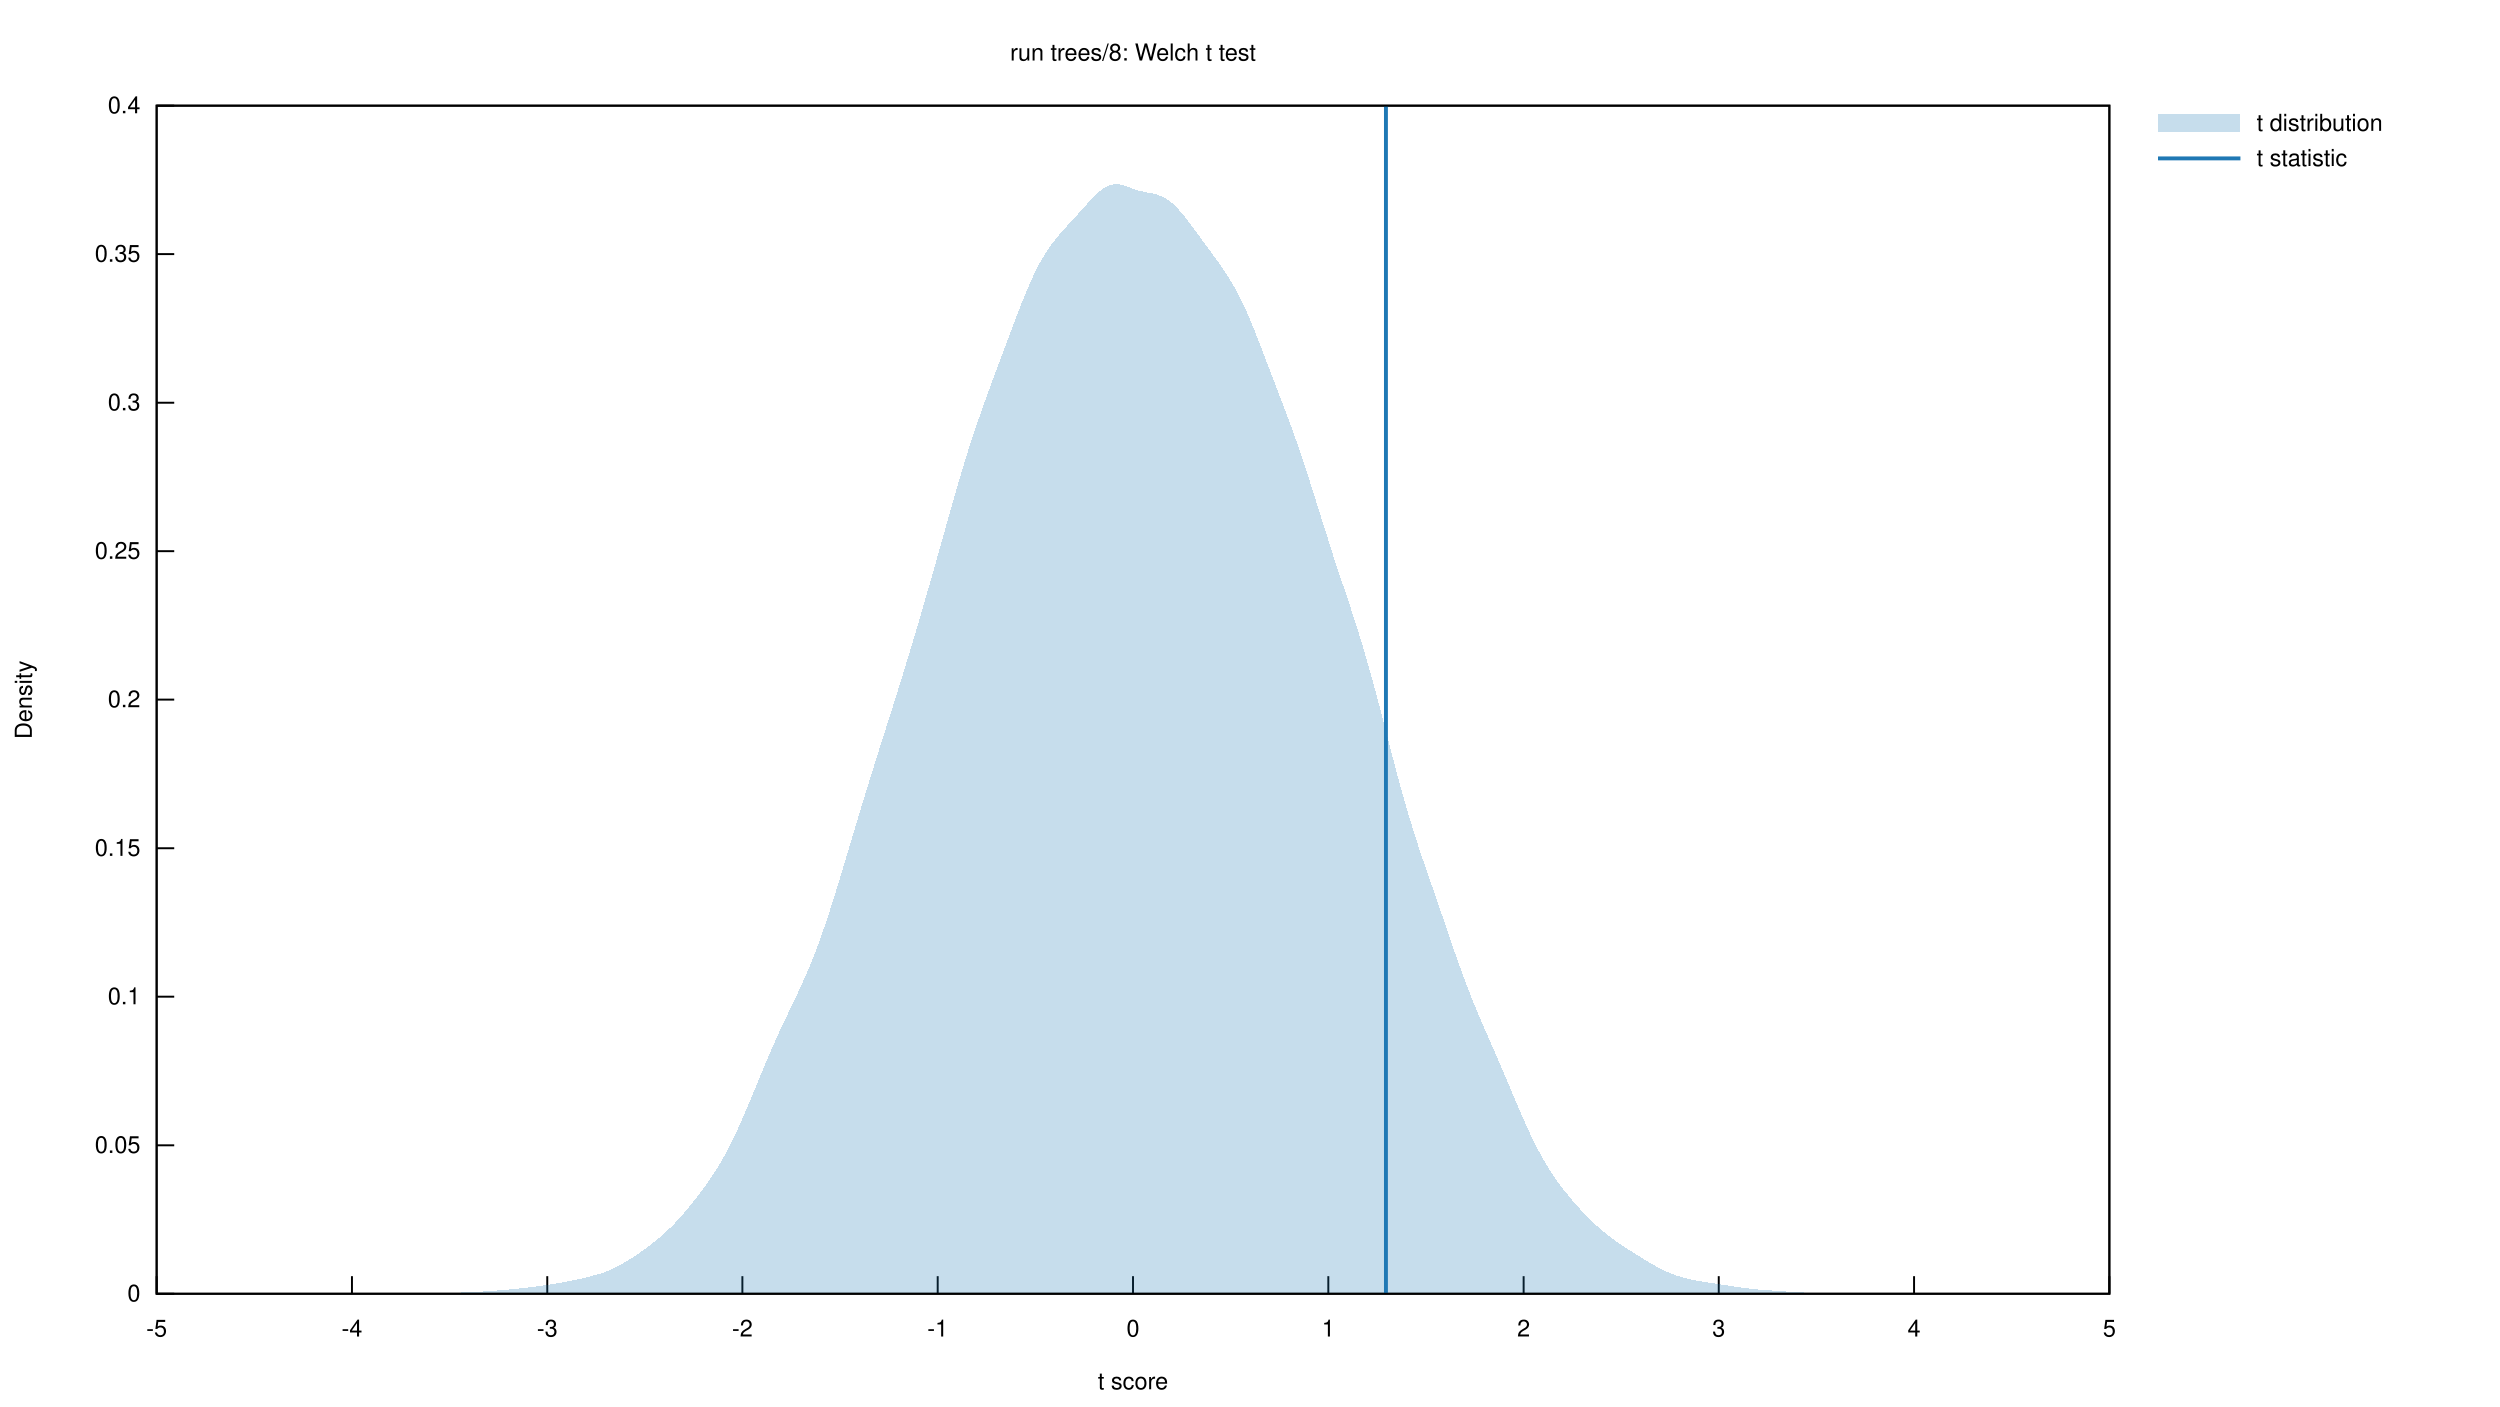
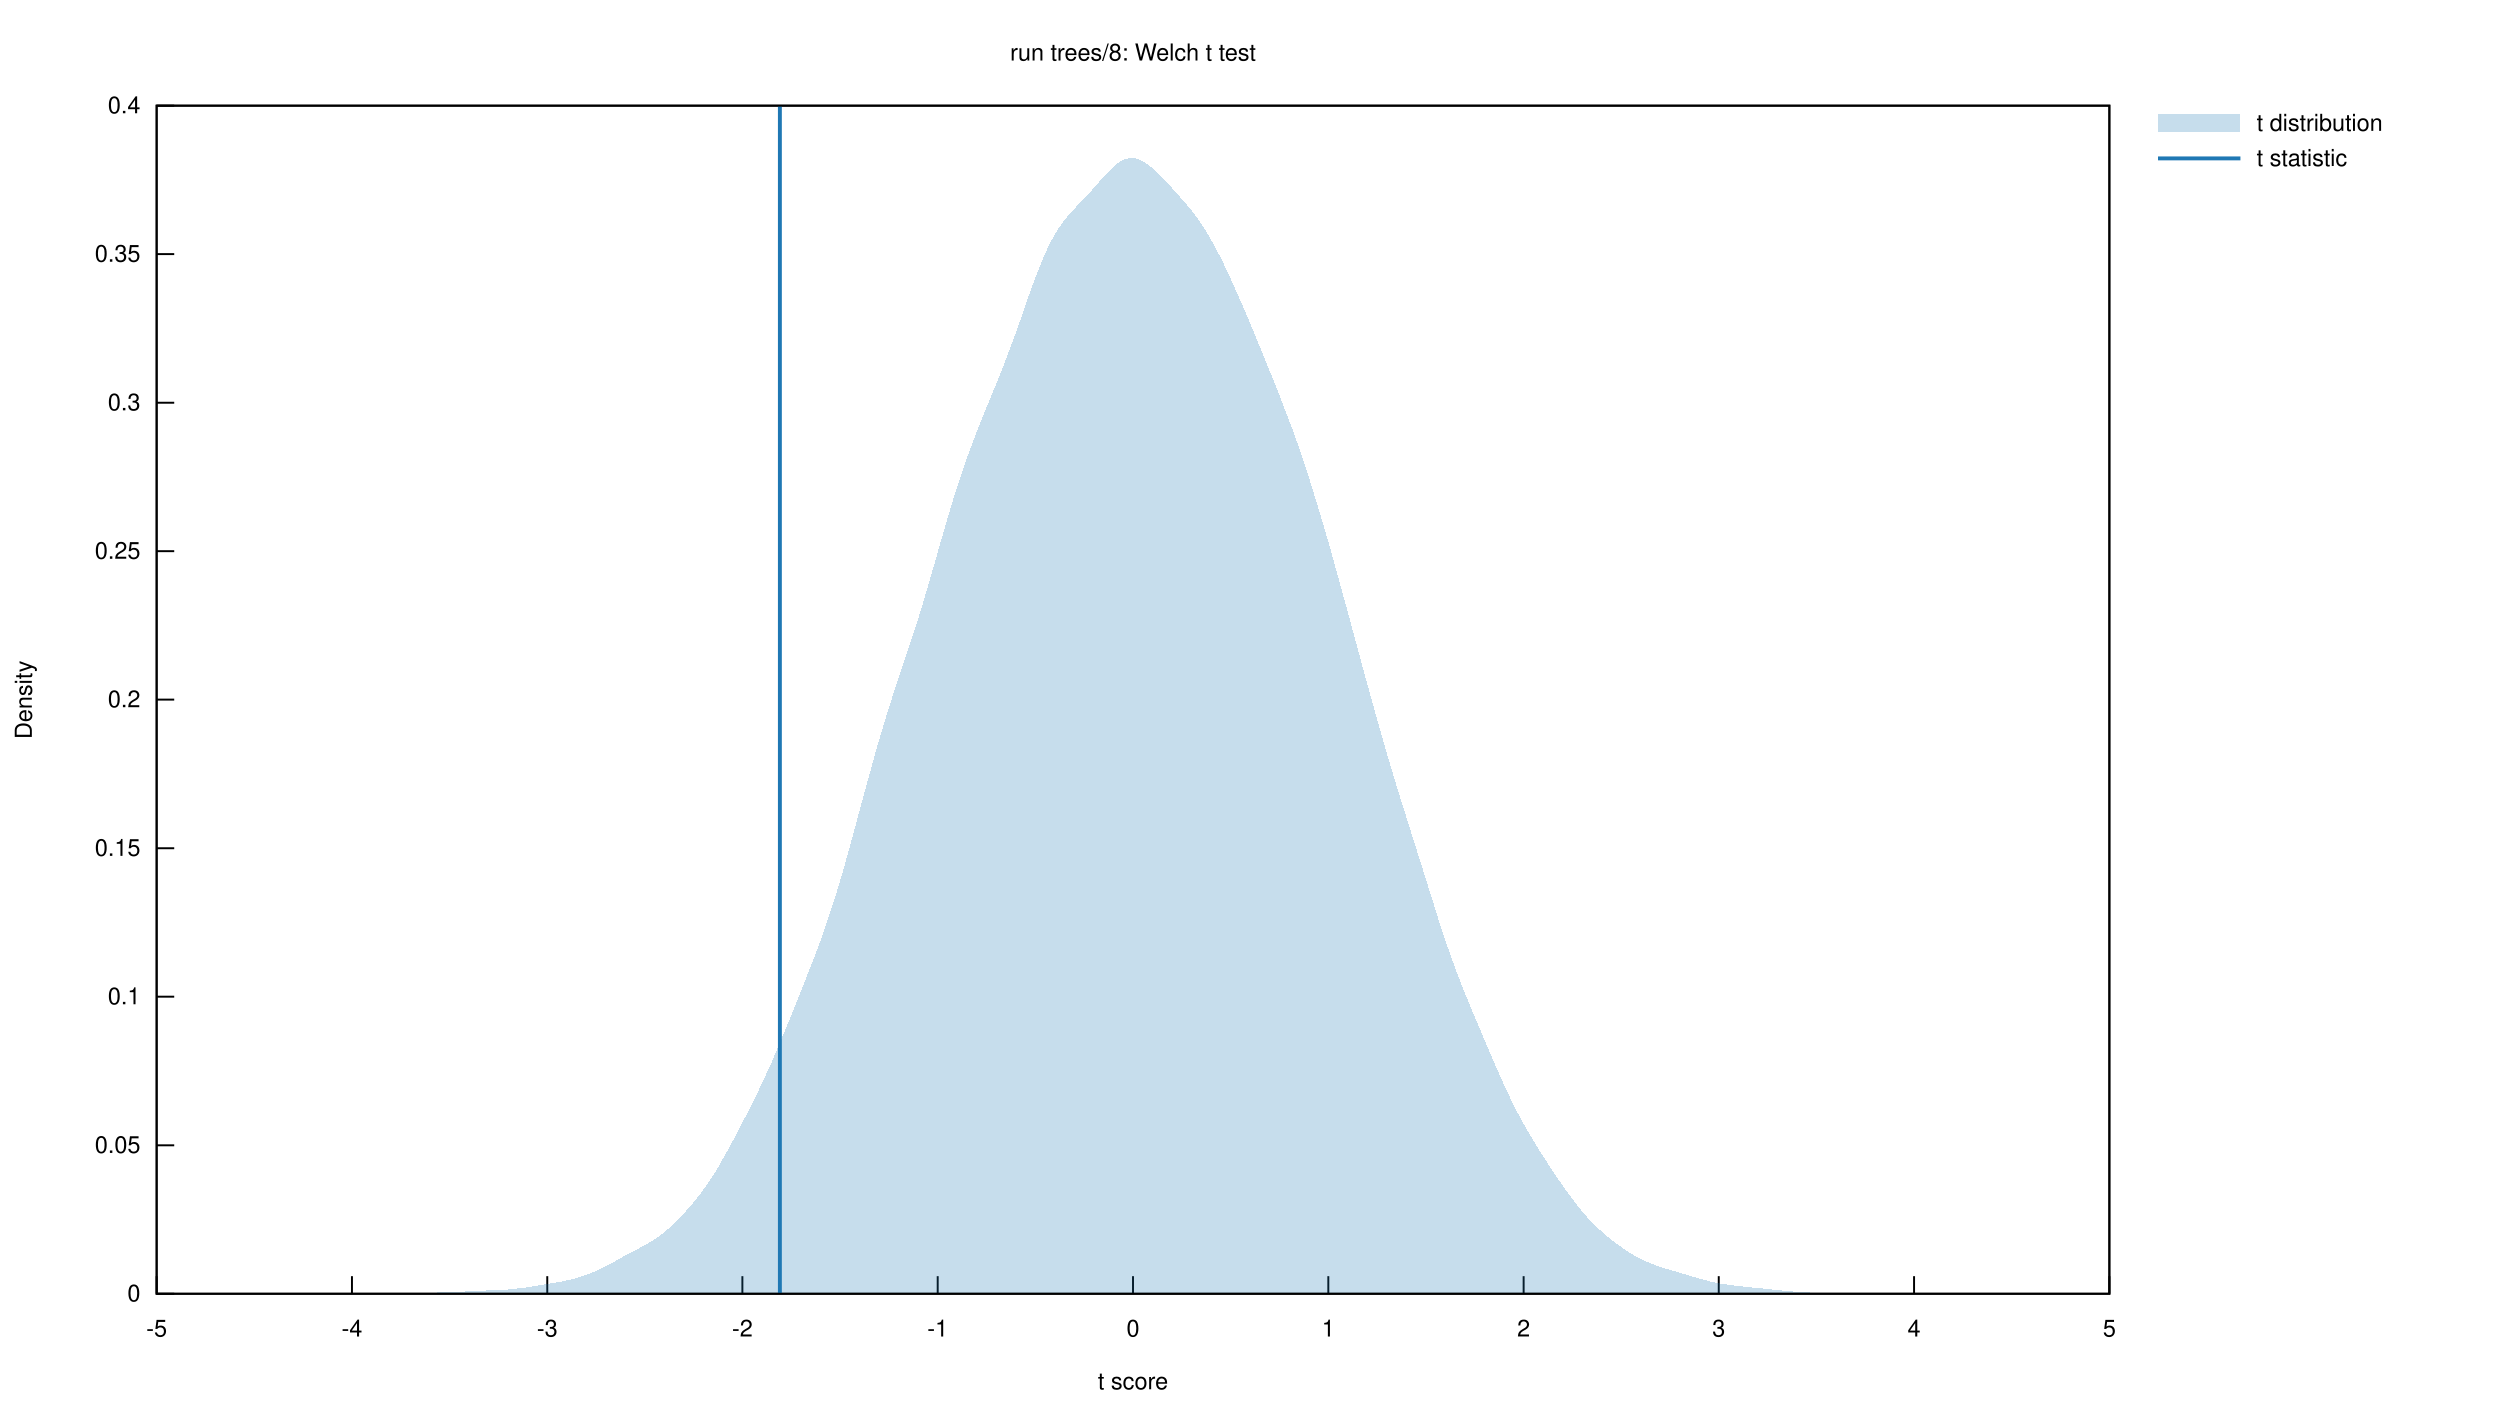
<svg xmlns="http://www.w3.org/2000/svg" xmlns:xlink="http://www.w3.org/1999/xlink" viewBox="0 0 1280 720">
  <g id="gnuplot_canvas">
    <rect x="0" y="0" width="1280" height="720" fill="none" />
    <defs>
      <circle id="gpDot" r="0.5" stroke-width="0.5" stroke="currentColor" />
      <path id="gpPt0" stroke-width="0.222" stroke="currentColor" d="M-1,0 h2 M0,-1 v2" />
      <path id="gpPt1" stroke-width="0.222" stroke="currentColor" d="M-1,-1 L1,1 M1,-1 L-1,1" />
      <path id="gpPt2" stroke-width="0.222" stroke="currentColor" d="M-1,0 L1,0 M0,-1 L0,1 M-1,-1 L1,1 M-1,1 L1,-1" />
      <rect id="gpPt3" stroke-width="0.222" stroke="currentColor" x="-1" y="-1" width="2" height="2" />
      <rect id="gpPt4" stroke-width="0.222" stroke="currentColor" fill="currentColor" x="-1" y="-1" width="2" height="2" />
      <circle id="gpPt5" stroke-width="0.222" stroke="currentColor" cx="0" cy="0" r="1" />
      <use xlink:href="#gpPt5" id="gpPt6" fill="currentColor" stroke="none" />
      <path id="gpPt7" stroke-width="0.222" stroke="currentColor" d="M0,-1.33 L-1.33,0.67 L1.33,0.67 z" />
      <use xlink:href="#gpPt7" id="gpPt8" fill="currentColor" stroke="none" />
      <use xlink:href="#gpPt7" id="gpPt9" stroke="currentColor" transform="rotate(180)" />
      <use xlink:href="#gpPt9" id="gpPt10" fill="currentColor" stroke="none" />
      <use xlink:href="#gpPt3" id="gpPt11" stroke="currentColor" transform="rotate(45)" />
      <use xlink:href="#gpPt11" id="gpPt12" fill="currentColor" stroke="none" />
      <path id="gpPt13" stroke-width="0.222" stroke="currentColor" d="M0,1.330 L1.265,0.411 L0.782,-1.067 L-0.782,-1.076 L-1.265,0.411 z" />
      <use xlink:href="#gpPt13" id="gpPt14" fill="currentColor" stroke="none" />
      <filter id="textbox" filterUnits="objectBoundingBox" x="0" y="0" height="1" width="1">
        <feFlood flood-color="white" flood-opacity="1" result="bgnd" />
        <feComposite in="SourceGraphic" in2="bgnd" operator="atop" />
      </filter>
      <filter id="greybox" filterUnits="objectBoundingBox" x="0" y="0" height="1" width="1">
        <feFlood flood-color="lightgrey" flood-opacity="1" result="grey" />
        <feComposite in="SourceGraphic" in2="grey" operator="atop" />
      </filter>
    </defs>
    <g fill="none" color="white" stroke="currentColor" stroke-width="1.00" stroke-linecap="butt" stroke-linejoin="miter">
</g>
    <g fill="none" color="black" stroke="currentColor" stroke-width="1.00" stroke-linecap="butt" stroke-linejoin="miter">
      <path stroke="black" d="M80.2,662.4 L89.2,662.4  " />
      <g transform="translate(71.9,666.3)" stroke="none" fill="black" font-family="Helvetica" font-size="12.00" text-anchor="end">
        <text>
          <tspan font-family="Helvetica"> 0</tspan>
        </text>
      </g>
    </g>
    <g fill="none" color="black" stroke="currentColor" stroke-width="1.00" stroke-linecap="butt" stroke-linejoin="miter">
      <path stroke="black" d="M80.2,586.4 L89.2,586.4  " />
      <g transform="translate(71.9,590.3)" stroke="none" fill="black" font-family="Helvetica" font-size="12.00" text-anchor="end">
        <text>
          <tspan font-family="Helvetica"> 0.05</tspan>
        </text>
      </g>
    </g>
    <g fill="none" color="black" stroke="currentColor" stroke-width="1.00" stroke-linecap="butt" stroke-linejoin="miter">
      <path stroke="black" d="M80.2,510.3 L89.2,510.3  " />
      <g transform="translate(71.9,514.2)" stroke="none" fill="black" font-family="Helvetica" font-size="12.00" text-anchor="end">
        <text>
          <tspan font-family="Helvetica"> 0.1</tspan>
        </text>
      </g>
    </g>
    <g fill="none" color="black" stroke="currentColor" stroke-width="1.00" stroke-linecap="butt" stroke-linejoin="miter">
      <path stroke="black" d="M80.2,434.3 L89.2,434.3  " />
      <g transform="translate(71.9,438.2)" stroke="none" fill="black" font-family="Helvetica" font-size="12.00" text-anchor="end">
        <text>
          <tspan font-family="Helvetica"> 0.15</tspan>
        </text>
      </g>
    </g>
    <g fill="none" color="black" stroke="currentColor" stroke-width="1.00" stroke-linecap="butt" stroke-linejoin="miter">
      <path stroke="black" d="M80.2,358.2 L89.2,358.2  " />
      <g transform="translate(71.9,362.1)" stroke="none" fill="black" font-family="Helvetica" font-size="12.00" text-anchor="end">
        <text>
          <tspan font-family="Helvetica"> 0.2</tspan>
        </text>
      </g>
    </g>
    <g fill="none" color="black" stroke="currentColor" stroke-width="1.00" stroke-linecap="butt" stroke-linejoin="miter">
      <path stroke="black" d="M80.2,282.2 L89.2,282.2  " />
      <g transform="translate(71.9,286.1)" stroke="none" fill="black" font-family="Helvetica" font-size="12.00" text-anchor="end">
        <text>
          <tspan font-family="Helvetica"> 0.25</tspan>
        </text>
      </g>
    </g>
    <g fill="none" color="black" stroke="currentColor" stroke-width="1.00" stroke-linecap="butt" stroke-linejoin="miter">
      <path stroke="black" d="M80.2,206.2 L89.2,206.2  " />
      <g transform="translate(71.9,210.1)" stroke="none" fill="black" font-family="Helvetica" font-size="12.00" text-anchor="end">
        <text>
          <tspan font-family="Helvetica"> 0.3</tspan>
        </text>
      </g>
    </g>
    <g fill="none" color="black" stroke="currentColor" stroke-width="1.00" stroke-linecap="butt" stroke-linejoin="miter">
      <path stroke="black" d="M80.2,130.1 L89.2,130.1  " />
      <g transform="translate(71.9,134.0)" stroke="none" fill="black" font-family="Helvetica" font-size="12.00" text-anchor="end">
        <text>
          <tspan font-family="Helvetica"> 0.35</tspan>
        </text>
      </g>
    </g>
    <g fill="none" color="black" stroke="currentColor" stroke-width="1.00" stroke-linecap="butt" stroke-linejoin="miter">
      <path stroke="black" d="M80.2,54.1 L89.2,54.1  " />
      <g transform="translate(71.9,58.0)" stroke="none" fill="black" font-family="Helvetica" font-size="12.00" text-anchor="end">
        <text>
          <tspan font-family="Helvetica"> 0.4</tspan>
        </text>
      </g>
    </g>
    <g fill="none" color="black" stroke="currentColor" stroke-width="1.00" stroke-linecap="butt" stroke-linejoin="miter">
      <path stroke="black" d="M80.2,662.4 L80.2,653.4  " />
      <g transform="translate(80.2,684.3)" stroke="none" fill="black" font-family="Helvetica" font-size="12.00" text-anchor="middle">
        <text>
          <tspan font-family="Helvetica">-5</tspan>
        </text>
      </g>
    </g>
    <g fill="none" color="black" stroke="currentColor" stroke-width="1.00" stroke-linecap="butt" stroke-linejoin="miter">
      <path stroke="black" d="M180.2,662.4 L180.2,653.4  " />
      <g transform="translate(180.2,684.3)" stroke="none" fill="black" font-family="Helvetica" font-size="12.00" text-anchor="middle">
        <text>
          <tspan font-family="Helvetica">-4</tspan>
        </text>
      </g>
    </g>
    <g fill="none" color="black" stroke="currentColor" stroke-width="1.00" stroke-linecap="butt" stroke-linejoin="miter">
      <path stroke="black" d="M280.2,662.4 L280.2,653.4  " />
      <g transform="translate(280.2,684.3)" stroke="none" fill="black" font-family="Helvetica" font-size="12.00" text-anchor="middle">
        <text>
          <tspan font-family="Helvetica">-3</tspan>
        </text>
      </g>
    </g>
    <g fill="none" color="black" stroke="currentColor" stroke-width="1.00" stroke-linecap="butt" stroke-linejoin="miter">
      <path stroke="black" d="M380.1,662.4 L380.1,653.4  " />
      <g transform="translate(380.1,684.3)" stroke="none" fill="black" font-family="Helvetica" font-size="12.00" text-anchor="middle">
        <text>
          <tspan font-family="Helvetica">-2</tspan>
        </text>
      </g>
    </g>
    <g fill="none" color="black" stroke="currentColor" stroke-width="1.00" stroke-linecap="butt" stroke-linejoin="miter">
      <path stroke="black" d="M480.1,662.4 L480.1,653.4  " />
      <g transform="translate(480.1,684.3)" stroke="none" fill="black" font-family="Helvetica" font-size="12.00" text-anchor="middle">
        <text>
          <tspan font-family="Helvetica">-1</tspan>
        </text>
      </g>
    </g>
    <g fill="none" color="black" stroke="currentColor" stroke-width="1.00" stroke-linecap="butt" stroke-linejoin="miter">
      <path stroke="black" d="M580.1,662.4 L580.1,653.4  " />
      <g transform="translate(580.1,684.3)" stroke="none" fill="black" font-family="Helvetica" font-size="12.00" text-anchor="middle">
        <text>
          <tspan font-family="Helvetica"> 0</tspan>
        </text>
      </g>
    </g>
    <g fill="none" color="black" stroke="currentColor" stroke-width="1.00" stroke-linecap="butt" stroke-linejoin="miter">
      <path stroke="black" d="M680.1,662.4 L680.1,653.4  " />
      <g transform="translate(680.1,684.3)" stroke="none" fill="black" font-family="Helvetica" font-size="12.00" text-anchor="middle">
        <text>
          <tspan font-family="Helvetica"> 1</tspan>
        </text>
      </g>
    </g>
    <g fill="none" color="black" stroke="currentColor" stroke-width="1.00" stroke-linecap="butt" stroke-linejoin="miter">
      <path stroke="black" d="M780.1,662.4 L780.1,653.4  " />
      <g transform="translate(780.1,684.3)" stroke="none" fill="black" font-family="Helvetica" font-size="12.00" text-anchor="middle">
        <text>
          <tspan font-family="Helvetica"> 2</tspan>
        </text>
      </g>
    </g>
    <g fill="none" color="black" stroke="currentColor" stroke-width="1.00" stroke-linecap="butt" stroke-linejoin="miter">
      <path stroke="black" d="M880.0,662.4 L880.0,653.4  " />
      <g transform="translate(880.0,684.3)" stroke="none" fill="black" font-family="Helvetica" font-size="12.00" text-anchor="middle">
        <text>
          <tspan font-family="Helvetica"> 3</tspan>
        </text>
      </g>
    </g>
    <g fill="none" color="black" stroke="currentColor" stroke-width="1.00" stroke-linecap="butt" stroke-linejoin="miter">
      <path stroke="black" d="M980.0,662.4 L980.0,653.4  " />
      <g transform="translate(980.0,684.3)" stroke="none" fill="black" font-family="Helvetica" font-size="12.00" text-anchor="middle">
        <text>
          <tspan font-family="Helvetica"> 4</tspan>
        </text>
      </g>
    </g>
    <g fill="none" color="black" stroke="currentColor" stroke-width="1.00" stroke-linecap="butt" stroke-linejoin="miter">
      <path stroke="black" d="M1080.0,662.4 L1080.0,653.4  " />
      <g transform="translate(1080.0,684.3)" stroke="none" fill="black" font-family="Helvetica" font-size="12.00" text-anchor="middle">
        <text>
          <tspan font-family="Helvetica"> 5</tspan>
        </text>
      </g>
    </g>
    <g fill="none" color="black" stroke="currentColor" stroke-width="1.00" stroke-linecap="butt" stroke-linejoin="miter">
</g>
    <g fill="none" color="black" stroke="currentColor" stroke-width="1.00" stroke-linecap="butt" stroke-linejoin="miter">
      <path stroke="black" d="M80.2,54.1 L80.2,662.4 L1080.0,662.4 L1080.0,54.1 L80.2,54.1 Z  " />
    </g>
    <g fill="none" color="black" stroke="currentColor" stroke-width="1.00" stroke-linecap="butt" stroke-linejoin="miter">
      <g transform="translate(16.3,358.3) rotate(270)" stroke="none" fill="black" font-family="Helvetica" font-size="12.00" text-anchor="middle">
        <text>
          <tspan font-family="Helvetica">Density</tspan>
        </text>
      </g>
    </g>
    <g fill="none" color="black" stroke="currentColor" stroke-width="1.00" stroke-linecap="butt" stroke-linejoin="miter">
      <g transform="translate(580.1,711.3)" stroke="none" fill="black" font-family="Helvetica" font-size="12.00" text-anchor="middle">
        <text>
          <tspan font-family="Helvetica">t score</tspan>
        </text>
      </g>
    </g>
    <g fill="none" color="black" stroke="currentColor" stroke-width="1.00" stroke-linecap="butt" stroke-linejoin="miter">
      <g transform="translate(580.1,31.0)" stroke="none" fill="black" font-family="Helvetica" font-size="12.00" text-anchor="middle">
        <text>
          <tspan font-family="Helvetica">run trees/8: Welch t test</tspan>
        </text>
      </g>
    </g>
    <g id="gnuplot_plot_1">
      <g fill="none" color="black" stroke="currentColor" stroke-width="1.00" stroke-linecap="butt" stroke-linejoin="miter">
        <g transform="translate(1155.4,67.0)" stroke="none" fill="black" font-family="Helvetica" font-size="12.00" text-anchor="start">
          <text>
            <tspan font-family="Helvetica">t distribution</tspan>
          </text>
        </g>
      </g>
      <g fill="none" color="black" stroke="currentColor" stroke-width="1.00" stroke-linecap="butt" stroke-linejoin="miter">
        <g stroke="none" shape-rendering="crispEdges">
          <polygon fill="rgb( 31, 120, 180)" fill-opacity="0.25" points="1104.9,67.6 1147.1,67.6 1147.1,58.6 1104.9,58.6 " />
-           <polygon fill="rgb( 31, 120, 180)" fill-opacity="0.25" points="172.4,662.4 174.2,662.4 176.0,662.4 177.8,662.4 179.6,662.4 181.4,662.4 183.2,662.4 185.0,662.4 186.8,662.4 188.6,662.4 190.4,662.4 192.2,662.4 194.0,662.4 195.8,662.4 197.6,662.3 199.4,662.3 201.2,662.3 203.0,662.3 204.8,662.3 206.6,662.3 208.4,662.3 210.2,662.3 212.0,662.3 213.8,662.3 215.6,662.3 217.4,662.2 219.2,662.2 221.0,662.2 222.8,662.2 224.6,662.1 226.4,662.1 228.2,662.0 230.0,662.0 231.8,661.9 233.6,661.8 235.4,661.8 237.2,661.7 239.0,661.6 240.8,661.5 242.6,661.4 244.4,661.4 246.2,661.3 248.0,661.2 249.8,661.1 251.6,661.0 253.4,660.8 255.2,660.7 257.0,660.5 258.8,660.4 260.6,660.2 262.3,660.1 264.1,659.9 265.9,659.7 267.7,659.5 269.5,659.3 271.3,659.1 273.1,658.9 274.9,658.6 276.7,658.4 278.5,658.1 280.3,657.9 282.1,657.6 283.9,657.3 285.7,657.0 287.5,656.7 289.3,656.3 291.1,656.0 292.9,655.6 294.7,655.2 296.5,654.9 298.3,654.5 300.1,654.0 301.9,653.6 303.7,653.1 305.5,652.6 307.3,652.1 309.1,651.5 310.9,650.8 312.7,650.0 314.5,649.2 316.3,648.3 318.1,647.4 319.9,646.3 321.7,645.2 323.5,644.1 325.3,642.9 327.1,641.7 328.9,640.4 330.7,639.1 332.5,637.8 334.3,636.4 336.1,634.9 337.9,633.5 339.7,631.9 341.5,630.2 343.3,628.5 345.1,626.7 346.9,624.8 348.7,622.8 350.5,620.7 352.3,618.6 354.1,616.4 355.9,614.1 357.7,611.8 359.5,609.4 361.3,607.0 363.1,604.4 364.9,601.7 366.7,598.9 368.5,595.9 370.3,592.8 372.1,589.5 373.9,586.0 375.7,582.4 377.5,578.6 379.3,574.6 381.1,570.5 382.9,566.2 384.7,561.9 386.5,557.6 388.3,553.2 390.1,548.9 391.9,544.6 393.7,540.3 395.5,536.2 397.3,532.1 399.1,528.1 400.9,524.3 402.7,520.5 404.5,516.7 406.3,513.0 408.1,509.2 409.9,505.3 411.7,501.3 413.5,497.2 415.3,492.9 417.1,488.4 418.9,483.6 420.7,478.6 422.5,473.4 424.3,468.0 426.1,462.4 427.9,456.6 429.7,450.8 431.5,444.8 433.3,438.8 435.1,432.8 436.9,426.8 438.7,420.8 440.5,414.8 442.3,408.9 444.1,403.0 445.9,397.2 447.7,391.5 449.5,385.7 451.3,380.1 453.1,374.4 454.9,368.7 456.7,363.1 458.5,357.3 460.3,351.6 462.1,345.8 463.9,339.9 465.7,334.0 467.5,328.1 469.3,322.1 471.1,316.1 472.8,310.0 474.6,303.8 476.4,297.6 478.2,291.3 480.0,284.9 481.8,278.5 483.6,272.1 485.4,265.6 487.2,259.3 489.0,252.9 490.8,246.8 492.6,240.7 494.4,234.8 496.2,229.1 498.0,223.6 499.8,218.2 501.6,213.0 503.4,207.9 505.2,202.8 507.0,197.9 508.8,193.0 510.6,188.2 512.4,183.4 514.2,178.6 516.0,173.8 517.8,169.0 519.6,164.2 521.4,159.5 523.2,154.9 525.0,150.5 526.8,146.2 528.6,142.2 530.4,138.4 532.2,134.9 534.0,131.8 535.8,128.8 537.6,126.2 539.4,123.8 541.2,121.5 543.0,119.4 544.8,117.4 546.6,115.4 548.4,113.5 550.2,111.5 552.0,109.5 553.8,107.5 555.6,105.5 557.4,103.5 559.2,101.6 561.0,99.7 562.8,98.1 564.6,96.7 566.4,95.6 568.2,94.8 570.0,94.4 571.8,94.3 573.6,94.5 575.4,95.0 577.2,95.6 579.0,96.2 580.8,96.9 582.6,97.5 584.4,97.9 586.2,98.3 588.0,98.7 589.8,99.0 591.6,99.4 593.4,100.0 595.2,100.7 597.0,101.7 598.8,102.9 600.6,104.4 602.4,106.2 604.2,108.1 606.0,110.2 607.8,112.5 609.6,114.9 611.4,117.3 613.2,119.7 615.0,122.2 616.8,124.7 618.6,127.1 620.4,129.6 622.2,132.0 624.0,134.5 625.8,137.1 627.6,139.8 629.4,142.6 631.2,145.6 633.0,148.8 634.8,152.2 636.6,155.9 638.4,159.9 640.2,164.1 642.0,168.4 643.8,173.0 645.6,177.6 647.4,182.3 649.2,187.1 651.0,191.8 652.8,196.5 654.6,201.2 656.4,205.9 658.2,210.6 660.0,215.4 661.8,220.3 663.6,225.4 665.4,230.6 667.2,235.9 669.0,241.4 670.8,247.0 672.6,252.7 674.4,258.5 676.2,264.2 678.0,269.9 679.8,275.5 681.5,281.1 683.3,286.6 685.1,292.0 686.9,297.4 688.7,302.7 690.5,308.1 692.3,313.6 694.1,319.2 695.9,324.9 697.7,330.8 699.5,336.9 701.3,343.2 703.1,349.7 704.9,356.4 706.7,363.2 708.5,370.1 710.3,377.1 712.1,384.1 713.9,391.0 715.7,397.8 717.5,404.4 719.3,410.8 721.1,416.9 722.9,422.8 724.7,428.6 726.5,434.1 728.3,439.5 730.1,444.7 731.9,449.9 733.7,455.1 735.5,460.3 737.3,465.6 739.1,470.8 740.9,476.1 742.7,481.4 744.5,486.6 746.3,491.7 748.1,496.7 749.9,501.6 751.7,506.4 753.5,511.0 755.3,515.4 757.1,519.7 758.9,524.0 760.7,528.1 762.5,532.2 764.3,536.3 766.1,540.4 767.9,544.6 769.7,548.8 771.5,553.0 773.3,557.3 775.1,561.6 776.9,565.8 778.7,570.0 780.5,574.1 782.3,578.1 784.1,581.9 785.9,585.6 787.7,589.1 789.5,592.4 791.3,595.5 793.1,598.5 794.9,601.3 796.7,603.9 798.5,606.4 800.3,608.8 802.1,611.0 803.9,613.2 805.7,615.4 807.5,617.4 809.3,619.4 811.1,621.3 812.9,623.2 814.7,624.9 816.5,626.6 818.3,628.3 820.1,629.8 821.9,631.3 823.7,632.7 825.5,634.1 827.3,635.4 829.1,636.7 830.9,637.9 832.7,639.1 834.5,640.2 836.3,641.4 838.1,642.5 839.9,643.6 841.7,644.7 843.5,645.8 845.3,646.9 847.1,647.9 848.9,648.9 850.7,649.8 852.5,650.7 854.3,651.5 856.1,652.2 857.9,652.9 859.7,653.5 861.5,654.0 863.3,654.5 865.1,654.9 866.9,655.3 868.7,655.7 870.5,656.0 872.3,656.3 874.1,656.6 875.9,656.9 877.7,657.1 879.5,657.4 881.3,657.7 883.1,658.0 884.9,658.2 886.7,658.5 888.5,658.8 890.2,659.0 892.0,659.3 893.8,659.5 895.6,659.7 897.4,659.9 899.2,660.1 901.0,660.3 902.8,660.4 904.6,660.6 906.4,660.7 908.2,660.8 910.0,661.0 911.8,661.1 913.6,661.2 915.4,661.3 917.2,661.4 919.0,661.5 920.8,661.7 922.6,661.7 924.4,661.8 926.2,661.9 928.0,662.0 929.8,662.0 931.6,662.1 933.4,662.1 935.2,662.2 937.0,662.2 938.8,662.2 940.6,662.2 942.4,662.2 944.2,662.2 946.0,662.2 947.8,662.2 949.6,662.2 951.4,662.2 953.2,662.2 955.0,662.2 956.8,662.2 958.6,662.2 960.4,662.2 962.2,662.2 964.0,662.2 965.8,662.2 967.6,662.2 969.4,662.3 971.2,662.3 973.0,662.3 974.8,662.3 976.6,662.3 978.4,662.4 980.2,662.4 982.0,662.4 983.8,662.4 985.6,662.4 987.4,662.4 989.2,662.4 991.0,662.4 992.8,662.4 994.6,662.4 996.4,662.4 998.2,662.4 1000.0,662.4 1001.8,662.4 1003.6,662.4 1005.4,662.4 1007.2,662.4 1009.0,662.4 1010.8,662.4 1012.6,662.4 1014.4,662.4 1016.2,662.4 1018.0,662.4 1019.8,662.4 1021.6,662.4 1023.4,662.4 1025.2,662.4 1027.0,662.4 1028.8,662.4 1030.6,662.4 1032.4,662.4 1034.2,662.3 1036.0,662.3 1037.8,662.3 1039.6,662.3 1041.4,662.3 1043.2,662.3 1045.0,662.4 1046.8,662.4 1048.6,662.4 1050.4,662.4 1052.2,662.4 1054.0,662.4 1055.8,662.4 1057.6,662.4 1059.4,662.4 1061.2,662.4 1063.0,662.4 1064.8,662.4 1066.6,662.4 1068.4,662.4 1070.2,662.4 1070.2,662.4 1068.4,662.4 1066.6,662.4 1064.8,662.4 1063.0,662.4 1061.2,662.4 1059.4,662.4 1057.6,662.4 1055.8,662.4 1054.0,662.4 1052.2,662.4 1050.4,662.4 1048.6,662.4 1046.8,662.4 1045.0,662.4 1043.2,662.4 1041.4,662.4 1039.6,662.4 1037.8,662.4 1036.0,662.4 1034.2,662.4 1032.4,662.4 1030.6,662.4 1028.8,662.4 1027.0,662.4 1025.2,662.4 1023.4,662.4 1021.6,662.4 1019.8,662.4 1018.0,662.4 1016.2,662.4 1014.4,662.4 1012.6,662.4 1010.8,662.4 1009.0,662.4 1007.2,662.4 1005.4,662.4 1003.6,662.4 1001.8,662.4 1000.0,662.4 998.2,662.4 996.4,662.4 994.6,662.4 992.8,662.4 991.0,662.4 989.2,662.4 987.4,662.4 985.6,662.4 983.8,662.4 982.0,662.4 980.2,662.4 978.4,662.4 976.6,662.4 974.8,662.4 973.0,662.4 971.2,662.4 969.4,662.4 967.6,662.4 965.8,662.4 964.0,662.4 962.2,662.4 960.4,662.4 958.6,662.4 956.8,662.4 955.0,662.4 953.2,662.4 951.4,662.4 949.6,662.4 947.8,662.4 946.0,662.4 944.2,662.4 942.4,662.4 940.6,662.4 938.8,662.4 937.0,662.4 935.2,662.4 933.4,662.4 931.6,662.4 929.8,662.4 928.0,662.4 926.2,662.4 924.4,662.4 922.6,662.4 920.8,662.4 919.0,662.4 917.2,662.4 915.4,662.4 913.6,662.4 911.8,662.4 910.0,662.4 908.2,662.4 906.4,662.4 904.6,662.4 902.8,662.4 901.0,662.4 899.2,662.4 897.4,662.4 895.6,662.4 893.8,662.4 892.0,662.4 890.2,662.4 888.5,662.4 886.7,662.4 884.9,662.4 883.1,662.4 881.3,662.4 879.5,662.4 877.7,662.4 875.9,662.4 874.1,662.4 872.3,662.4 870.5,662.4 868.7,662.4 866.9,662.4 865.1,662.4 863.3,662.4 861.5,662.4 859.7,662.4 857.9,662.4 856.1,662.4 854.3,662.4 852.5,662.4 850.7,662.4 848.9,662.4 847.1,662.4 845.3,662.4 843.5,662.4 841.7,662.4 839.9,662.4 838.1,662.4 836.3,662.4 834.5,662.4 832.7,662.4 830.9,662.4 829.1,662.4 827.3,662.4 825.5,662.4 823.7,662.4 821.9,662.4 820.1,662.4 818.3,662.4 816.5,662.4 814.7,662.4 812.9,662.4 811.1,662.4 809.3,662.4 807.5,662.4 805.7,662.4 803.9,662.4 802.1,662.4 800.3,662.4 798.5,662.4 796.7,662.4 794.9,662.4 793.1,662.4 791.3,662.4 789.5,662.4 787.7,662.4 785.9,662.4 784.1,662.4 782.3,662.4 780.5,662.4 778.7,662.4 776.9,662.4 775.1,662.4 773.3,662.4 771.5,662.4 769.7,662.4 767.9,662.4 766.1,662.4 764.3,662.4 762.5,662.4 760.7,662.4 758.9,662.4 757.1,662.4 755.3,662.4 753.5,662.4 751.7,662.4 749.9,662.4 748.1,662.4 746.3,662.4 744.5,662.4 742.7,662.4 740.9,662.4 739.1,662.4 737.3,662.4 735.5,662.4 733.7,662.4 731.9,662.4 730.1,662.4 728.3,662.4 726.5,662.4 724.7,662.4 722.9,662.4 721.1,662.4 719.3,662.4 717.5,662.4 715.7,662.4 713.9,662.4 712.1,662.4 710.3,662.4 708.5,662.4 706.7,662.4 704.9,662.4 703.1,662.4 701.3,662.4 699.5,662.4 697.7,662.4 695.9,662.4 694.1,662.4 692.3,662.4 690.5,662.4 688.7,662.4 686.9,662.4 685.1,662.4 683.3,662.4 681.5,662.4 679.8,662.4 678.0,662.4 676.2,662.4 674.4,662.4 672.6,662.4 670.8,662.4 669.0,662.4 667.2,662.4 665.4,662.4 663.6,662.4 661.8,662.4 660.0,662.4 658.2,662.4 656.4,662.4 654.6,662.4 652.8,662.4 651.0,662.4 649.2,662.4 647.4,662.4 645.6,662.4 643.8,662.4 642.0,662.4 640.2,662.4 638.4,662.4 636.6,662.4 634.8,662.4 633.0,662.4 631.2,662.4 629.4,662.4 627.6,662.4 625.8,662.4 624.0,662.4 622.2,662.4 620.4,662.4 618.6,662.4 616.8,662.4 615.0,662.4 613.2,662.4 611.4,662.4 609.6,662.4 607.8,662.4 606.0,662.4 604.2,662.4 602.4,662.4 600.6,662.4 598.8,662.4 597.0,662.4 595.2,662.4 593.4,662.4 591.6,662.4 589.8,662.4 588.0,662.4 586.2,662.4 584.4,662.4 582.6,662.4 580.8,662.4 579.0,662.4 577.2,662.4 575.4,662.4 573.6,662.4 571.8,662.4 570.0,662.4 568.2,662.4 566.4,662.4 564.6,662.4 562.8,662.4 561.0,662.4 559.2,662.4 557.4,662.4 555.6,662.4 553.8,662.4 552.0,662.4 550.2,662.4 548.4,662.4 546.6,662.4 544.8,662.4 543.0,662.4 541.2,662.4 539.4,662.4 537.6,662.4 535.8,662.4 534.0,662.4 532.2,662.4 530.4,662.4 528.6,662.4 526.8,662.4 525.0,662.4 523.2,662.4 521.4,662.4 519.6,662.4 517.8,662.4 516.0,662.4 514.2,662.4 512.4,662.4 510.6,662.4 508.8,662.4 507.0,662.4 505.2,662.4 503.4,662.4 501.6,662.4 499.8,662.4 498.0,662.4 496.2,662.4 494.4,662.4 492.6,662.4 490.8,662.4 489.0,662.4 487.2,662.4 485.4,662.4 483.6,662.4 481.8,662.4 480.0,662.4 478.2,662.4 476.4,662.4 474.6,662.4 472.8,662.4 471.1,662.4 469.3,662.4 467.5,662.4 465.7,662.4 463.9,662.4 462.1,662.4 460.3,662.4 458.5,662.4 456.7,662.4 454.9,662.4 453.1,662.4 451.3,662.4 449.5,662.4 447.7,662.4 445.9,662.4 444.1,662.4 442.3,662.4 440.5,662.4 438.7,662.4 436.9,662.4 435.1,662.4 433.3,662.4 431.5,662.4 429.7,662.4 427.9,662.4 426.1,662.4 424.3,662.4 422.5,662.4 420.7,662.4 418.9,662.4 417.1,662.4 415.3,662.4 413.5,662.4 411.7,662.4 409.9,662.4 408.1,662.4 406.3,662.4 404.5,662.4 402.7,662.4 400.9,662.4 399.1,662.4 397.3,662.4 395.5,662.4 393.7,662.4 391.9,662.4 390.1,662.4 388.3,662.4 386.5,662.4 384.7,662.4 382.9,662.4 381.1,662.4 379.3,662.4 377.5,662.4 375.7,662.4 373.9,662.4 372.1,662.4 370.3,662.4 368.5,662.4 366.7,662.4 364.9,662.4 363.1,662.4 361.3,662.4 359.5,662.4 357.7,662.4 355.9,662.4 354.1,662.4 352.3,662.4 350.5,662.4 348.7,662.4 346.9,662.4 345.1,662.4 343.3,662.4 341.5,662.4 339.7,662.4 337.9,662.4 336.1,662.4 334.3,662.4 332.5,662.4 330.7,662.4 328.9,662.4 327.1,662.4 325.3,662.4 323.5,662.4 321.7,662.4 319.9,662.4 318.1,662.4 316.3,662.4 314.5,662.4 312.7,662.4 310.9,662.4 309.1,662.4 307.3,662.4 305.5,662.4 303.7,662.4 301.9,662.4 300.1,662.4 298.3,662.4 296.5,662.4 294.7,662.4 292.9,662.4 291.1,662.4 289.3,662.4 287.5,662.4 285.7,662.4 283.9,662.4 282.1,662.4 280.3,662.4 278.5,662.4 276.7,662.4 274.9,662.4 273.1,662.4 271.3,662.4 269.5,662.4 267.7,662.4 265.9,662.4 264.1,662.4 262.3,662.4 260.6,662.4 258.8,662.4 257.0,662.4 255.2,662.4 253.4,662.4 251.6,662.4 249.8,662.4 248.0,662.4 246.2,662.4 244.4,662.4 242.6,662.4 240.8,662.4 239.0,662.4 237.2,662.4 235.4,662.4 233.6,662.4 231.8,662.4 230.0,662.4 228.2,662.4 226.4,662.4 224.6,662.4 222.8,662.4 221.0,662.4 219.2,662.4 217.4,662.4 215.6,662.4 213.8,662.4 212.0,662.4 210.2,662.4 208.4,662.4 206.6,662.4 204.8,662.4 203.0,662.4 201.2,662.4 199.4,662.4 197.6,662.4 195.8,662.4 194.0,662.4 192.2,662.4 190.4,662.4 188.6,662.4 186.8,662.4 185.0,662.4 183.2,662.4 181.4,662.4 179.6,662.4 177.8,662.4 176.0,662.4 174.2,662.4 172.4,662.4 " />
+           <polygon fill="rgb( 31, 120, 180)" fill-opacity="0.25" points="149.3,662.4 151.1,662.4 152.9,662.4 154.7,662.4 156.5,662.4 158.3,662.4 160.1,662.4 161.8,662.4 163.6,662.4 165.4,662.4 167.2,662.3 169.0,662.3 170.8,662.3 172.6,662.3 174.4,662.2 176.2,662.2 178.0,662.2 179.8,662.1 181.6,662.1 183.4,662.0 185.2,662.0 186.9,662.0 188.7,661.9 190.5,661.9 192.3,661.9 194.1,661.9 195.9,661.9 197.7,661.9 199.5,661.9 201.3,661.9 203.1,661.9 204.9,661.9 206.7,661.9 208.5,661.9 210.3,661.9 212.1,661.9 213.8,661.9 215.6,661.9 217.4,661.9 219.2,661.8 221.0,661.8 222.8,661.8 224.6,661.7 226.4,661.7 228.2,661.6 230.0,661.6 231.8,661.5 233.6,661.5 235.4,661.4 237.2,661.3 238.9,661.2 240.7,661.1 242.5,661.1 244.3,661.0 246.1,660.9 247.9,660.8 249.7,660.7 251.5,660.7 253.3,660.6 255.1,660.5 256.9,660.4 258.7,660.3 260.5,660.2 262.3,660.0 264.1,659.8 265.8,659.6 267.6,659.4 269.4,659.2 271.2,658.9 273.0,658.6 274.8,658.3 276.6,658.0 278.4,657.7 280.2,657.4 282.0,657.1 283.8,656.8 285.6,656.5 287.4,656.2 289.2,655.8 290.9,655.4 292.7,655.0 294.5,654.5 296.3,654.0 298.1,653.4 299.9,652.8 301.7,652.2 303.5,651.4 305.3,650.7 307.1,649.8 308.9,649.0 310.7,648.0 312.5,647.1 314.3,646.1 316.1,645.1 317.8,644.1 319.6,643.1 321.4,642.2 323.2,641.2 325.0,640.2 326.8,639.3 328.6,638.3 330.4,637.3 332.2,636.3 334.0,635.2 335.8,634.0 337.6,632.8 339.4,631.4 341.2,630.0 343.0,628.4 344.7,626.8 346.5,625.0 348.3,623.2 350.1,621.3 351.9,619.3 353.7,617.3 355.5,615.1 357.3,612.9 359.1,610.5 360.9,608.0 362.7,605.4 364.5,602.7 366.3,599.9 368.1,596.9 369.8,593.8 371.6,590.7 373.4,587.4 375.2,584.1 377.0,580.7 378.8,577.3 380.6,573.8 382.4,570.3 384.2,566.7 386.0,563.1 387.8,559.5 389.6,555.8 391.4,551.9 393.2,548.0 395.0,544.1 396.7,540.0 398.5,535.8 400.3,531.5 402.1,527.2 403.9,522.8 405.7,518.3 407.5,513.8 409.3,509.3 411.1,504.8 412.9,500.3 414.7,495.7 416.5,491.1 418.3,486.4 420.1,481.6 421.8,476.6 423.6,471.5 425.4,466.1 427.2,460.5 429.0,454.7 430.8,448.7 432.6,442.4 434.4,436.0 436.2,429.4 438.0,422.8 439.8,416.1 441.6,409.5 443.4,402.8 445.2,396.3 447.0,389.9 448.7,383.6 450.5,377.5 452.3,371.5 454.1,365.6 455.9,359.9 457.7,354.3 459.5,348.8 461.3,343.4 463.1,338.0 464.9,332.6 466.7,327.2 468.5,321.7 470.3,316.1 472.1,310.4 473.8,304.5 475.6,298.4 477.4,292.2 479.2,286.0 481.0,279.6 482.8,273.4 484.6,267.2 486.4,261.1 488.2,255.2 490.0,249.5 491.8,244.0 493.6,238.7 495.4,233.6 497.2,228.7 499.0,224.0 500.7,219.4 502.5,214.9 504.3,210.5 506.1,206.2 507.9,201.8 509.7,197.4 511.5,192.9 513.3,188.4 515.1,183.8 516.9,179.0 518.7,174.2 520.5,169.2 522.3,164.2 524.1,159.1 525.8,154.0 527.6,149.0 529.4,144.0 531.2,139.3 533.0,134.8 534.8,130.5 536.6,126.6 538.4,123.0 540.2,119.8 542.0,116.9 543.8,114.3 545.6,112.0 547.4,109.8 549.2,107.9 551.0,105.9 552.7,104.1 554.5,102.2 556.3,100.3 558.1,98.4 559.9,96.4 561.7,94.3 563.5,92.3 565.3,90.3 567.1,88.3 568.9,86.5 570.7,84.8 572.5,83.4 574.3,82.3 576.1,81.5 577.9,81.0 579.6,80.9 581.4,81.1 583.2,81.6 585.0,82.5 586.8,83.6 588.6,84.9 590.4,86.4 592.2,88.1 594.0,89.9 595.8,91.7 597.6,93.6 599.4,95.5 601.2,97.5 603.0,99.5 604.7,101.5 606.5,103.5 608.3,105.6 610.1,107.8 611.9,110.2 613.7,112.6 615.5,115.3 617.3,118.1 619.1,121.1 620.9,124.2 622.7,127.6 624.5,131.0 626.3,134.6 628.1,138.4 629.9,142.2 631.6,146.1 633.4,150.1 635.2,154.2 637.0,158.3 638.8,162.5 640.6,166.8 642.4,171.1 644.2,175.5 646.0,179.9 647.8,184.3 649.6,188.8 651.4,193.2 653.2,197.7 655.0,202.1 656.7,206.7 658.5,211.3 660.3,216.0 662.1,220.8 663.9,225.8 665.7,231.0 667.5,236.3 669.3,241.8 671.1,247.5 672.9,253.3 674.7,259.2 676.5,265.2 678.3,271.3 680.1,277.4 681.9,283.7 683.6,290.0 685.4,296.5 687.2,303.0 689.0,309.5 690.8,316.1 692.6,322.8 694.4,329.5 696.2,336.1 698.0,342.8 699.8,349.3 701.6,355.9 703.4,362.3 705.2,368.7 707.0,374.9 708.7,381.1 710.5,387.2 712.3,393.3 714.1,399.2 715.9,405.1 717.7,410.9 719.5,416.6 721.3,422.4 723.1,428.1 724.9,433.8 726.7,439.5 728.5,445.2 730.3,451.0 732.1,456.7 733.9,462.4 735.6,468.0 737.4,473.5 739.2,479.0 741.0,484.3 742.8,489.4 744.6,494.4 746.4,499.2 748.2,503.9 750.0,508.4 751.8,512.8 753.6,517.2 755.4,521.4 757.2,525.6 759.0,529.9 760.7,534.0 762.5,538.2 764.3,542.4 766.1,546.5 767.9,550.6 769.7,554.6 771.5,558.5 773.3,562.3 775.1,566.0 776.9,569.5 778.7,572.9 780.5,576.1 782.3,579.3 784.1,582.3 785.9,585.3 787.6,588.1 789.4,591.0 791.2,593.7 793.0,596.5 794.8,599.2 796.6,601.9 798.4,604.6 800.2,607.2 802.0,609.7 803.8,612.2 805.6,614.6 807.4,617.0 809.2,619.2 811.0,621.3 812.7,623.3 814.5,625.3 816.3,627.1 818.1,628.8 819.9,630.4 821.7,632.0 823.5,633.5 825.3,634.9 827.1,636.3 828.9,637.6 830.7,638.9 832.5,640.1 834.3,641.3 836.1,642.4 837.9,643.4 839.6,644.3 841.4,645.2 843.2,646.0 845.0,646.8 846.8,647.5 848.6,648.1 850.4,648.7 852.2,649.3 854.0,649.9 855.8,650.4 857.6,650.9 859.4,651.4 861.2,652.0 863.0,652.5 864.8,653.0 866.5,653.6 868.3,654.1 870.1,654.6 871.9,655.1 873.7,655.6 875.5,656.1 877.3,656.5 879.1,656.8 880.9,657.2 882.7,657.5 884.5,657.7 886.3,658.0 888.1,658.2 889.9,658.4 891.6,658.6 893.4,658.8 895.2,659.0 897.0,659.2 898.8,659.4 900.6,659.5 902.4,659.7 904.2,659.9 906.0,660.1 907.8,660.3 909.6,660.5 911.4,660.6 913.2,660.8 915.0,661.0 916.8,661.1 918.5,661.3 920.3,661.4 922.1,661.5 923.9,661.6 925.7,661.7 927.5,661.8 929.3,661.9 931.1,661.9 932.9,662.0 934.7,662.0 936.5,662.0 938.3,662.0 940.1,662.1 941.9,662.1 943.6,662.1 945.4,662.1 947.2,662.1 949.0,662.1 950.8,662.2 952.6,662.2 954.4,662.2 956.2,662.2 958.0,662.2 959.8,662.2 961.6,662.2 963.4,662.2 965.2,662.2 967.0,662.2 968.8,662.2 970.5,662.2 972.3,662.2 974.1,662.2 975.9,662.2 977.7,662.2 979.5,662.2 981.3,662.2 983.1,662.3 984.9,662.3 986.7,662.3 988.5,662.3 990.3,662.3 992.1,662.3 993.9,662.3 995.6,662.3 997.4,662.4 999.2,662.4 1001.0,662.4 1002.8,662.4 1004.6,662.3 1006.4,662.3 1008.2,662.3 1010.0,662.3 1011.8,662.3 1013.6,662.3 1015.4,662.3 1017.2,662.3 1019.0,662.4 1020.8,662.4 1022.5,662.4 1024.3,662.4 1026.1,662.4 1027.9,662.4 1029.7,662.4 1031.5,662.4 1033.3,662.4 1035.1,662.4 1036.9,662.4 1038.7,662.4 1040.5,662.4 1042.3,662.4 1044.1,662.4 1044.1,662.4 1042.3,662.4 1040.5,662.4 1038.7,662.4 1036.9,662.4 1035.1,662.4 1033.3,662.4 1031.5,662.4 1029.7,662.4 1027.9,662.4 1026.1,662.4 1024.3,662.4 1022.5,662.4 1020.8,662.4 1019.0,662.4 1017.2,662.4 1015.4,662.4 1013.6,662.4 1011.8,662.4 1010.0,662.4 1008.2,662.4 1006.4,662.4 1004.6,662.4 1002.8,662.4 1001.0,662.4 999.2,662.4 997.4,662.4 995.6,662.4 993.9,662.4 992.1,662.4 990.3,662.4 988.5,662.4 986.7,662.4 984.9,662.4 983.1,662.4 981.3,662.4 979.5,662.4 977.7,662.4 975.9,662.4 974.1,662.4 972.3,662.4 970.5,662.4 968.8,662.4 967.0,662.4 965.2,662.4 963.4,662.4 961.6,662.4 959.8,662.4 958.0,662.4 956.2,662.4 954.4,662.4 952.6,662.4 950.8,662.4 949.0,662.4 947.2,662.4 945.4,662.4 943.6,662.4 941.9,662.4 940.1,662.4 938.3,662.4 936.5,662.4 934.7,662.4 932.9,662.4 931.1,662.4 929.3,662.4 927.5,662.4 925.7,662.4 923.9,662.4 922.1,662.4 920.3,662.4 918.5,662.4 916.8,662.4 915.0,662.4 913.2,662.4 911.4,662.4 909.6,662.4 907.8,662.4 906.0,662.4 904.2,662.4 902.4,662.4 900.6,662.4 898.8,662.4 897.0,662.4 895.2,662.4 893.4,662.4 891.6,662.4 889.9,662.4 888.1,662.4 886.3,662.4 884.5,662.4 882.7,662.4 880.9,662.4 879.1,662.4 877.3,662.4 875.5,662.4 873.7,662.4 871.9,662.4 870.1,662.4 868.3,662.4 866.5,662.4 864.8,662.4 863.0,662.4 861.2,662.4 859.4,662.4 857.6,662.4 855.8,662.4 854.0,662.4 852.2,662.4 850.4,662.4 848.6,662.4 846.8,662.4 845.0,662.4 843.2,662.4 841.4,662.4 839.6,662.4 837.9,662.4 836.1,662.4 834.3,662.4 832.5,662.4 830.7,662.4 828.9,662.4 827.1,662.4 825.3,662.4 823.5,662.4 821.7,662.4 819.9,662.4 818.1,662.4 816.3,662.4 814.5,662.4 812.7,662.4 811.0,662.4 809.2,662.4 807.4,662.4 805.6,662.4 803.8,662.4 802.0,662.4 800.2,662.4 798.4,662.4 796.6,662.4 794.8,662.4 793.0,662.4 791.2,662.4 789.4,662.4 787.6,662.4 785.9,662.4 784.1,662.4 782.3,662.4 780.5,662.4 778.7,662.4 776.9,662.4 775.1,662.4 773.3,662.4 771.5,662.4 769.7,662.4 767.9,662.4 766.1,662.4 764.3,662.4 762.5,662.4 760.7,662.4 759.0,662.4 757.2,662.4 755.4,662.4 753.6,662.4 751.8,662.4 750.0,662.4 748.2,662.4 746.4,662.4 744.6,662.4 742.8,662.4 741.0,662.4 739.2,662.4 737.4,662.4 735.6,662.4 733.9,662.4 732.1,662.4 730.3,662.4 728.5,662.4 726.7,662.4 724.9,662.4 723.1,662.4 721.3,662.4 719.5,662.4 717.7,662.4 715.9,662.4 714.1,662.4 712.3,662.4 710.5,662.4 708.7,662.4 707.0,662.4 705.2,662.4 703.4,662.4 701.6,662.4 699.8,662.4 698.0,662.4 696.2,662.4 694.4,662.4 692.6,662.4 690.8,662.4 689.0,662.4 687.2,662.4 685.4,662.4 683.6,662.4 681.9,662.4 680.1,662.4 678.3,662.4 676.5,662.4 674.7,662.4 672.9,662.4 671.1,662.4 669.3,662.4 667.5,662.4 665.7,662.4 663.9,662.4 662.1,662.4 660.3,662.4 658.5,662.4 656.7,662.4 655.0,662.4 653.2,662.4 651.4,662.4 649.6,662.4 647.8,662.4 646.0,662.4 644.2,662.4 642.4,662.4 640.6,662.4 638.8,662.4 637.0,662.4 635.2,662.4 633.4,662.4 631.6,662.4 629.9,662.4 628.1,662.4 626.3,662.4 624.5,662.4 622.7,662.4 620.9,662.4 619.1,662.4 617.3,662.4 615.5,662.4 613.7,662.4 611.9,662.4 610.1,662.4 608.3,662.4 606.5,662.4 604.7,662.4 603.0,662.4 601.2,662.4 599.4,662.4 597.6,662.4 595.8,662.4 594.0,662.4 592.2,662.4 590.4,662.4 588.6,662.4 586.8,662.4 585.0,662.4 583.2,662.4 581.4,662.4 579.6,662.4 577.9,662.4 576.1,662.4 574.3,662.4 572.5,662.4 570.7,662.4 568.9,662.4 567.1,662.4 565.3,662.4 563.5,662.4 561.7,662.4 559.9,662.4 558.1,662.4 556.3,662.4 554.5,662.4 552.7,662.4 551.0,662.4 549.2,662.4 547.4,662.4 545.6,662.4 543.8,662.4 542.0,662.4 540.2,662.4 538.4,662.4 536.6,662.4 534.8,662.4 533.0,662.4 531.2,662.4 529.4,662.4 527.6,662.4 525.8,662.4 524.1,662.4 522.3,662.4 520.5,662.4 518.7,662.4 516.9,662.4 515.1,662.4 513.3,662.4 511.5,662.4 509.7,662.4 507.9,662.4 506.1,662.4 504.3,662.4 502.5,662.4 500.7,662.4 499.0,662.4 497.2,662.4 495.4,662.4 493.6,662.4 491.8,662.4 490.0,662.4 488.2,662.4 486.4,662.4 484.6,662.4 482.8,662.4 481.0,662.4 479.2,662.4 477.4,662.4 475.6,662.4 473.8,662.4 472.1,662.4 470.3,662.4 468.5,662.4 466.7,662.4 464.9,662.4 463.1,662.4 461.3,662.4 459.5,662.4 457.7,662.4 455.9,662.4 454.1,662.4 452.3,662.4 450.5,662.4 448.7,662.4 447.0,662.4 445.2,662.4 443.4,662.4 441.6,662.4 439.8,662.4 438.0,662.4 436.2,662.4 434.4,662.4 432.6,662.4 430.8,662.4 429.0,662.4 427.2,662.4 425.4,662.4 423.6,662.4 421.8,662.4 420.1,662.4 418.3,662.4 416.5,662.4 414.7,662.4 412.9,662.4 411.1,662.4 409.3,662.4 407.5,662.4 405.7,662.4 403.9,662.4 402.1,662.4 400.3,662.4 398.5,662.4 396.7,662.4 395.0,662.4 393.2,662.4 391.4,662.4 389.6,662.4 387.8,662.4 386.0,662.4 384.2,662.4 382.4,662.4 380.6,662.4 378.8,662.4 377.0,662.4 375.2,662.4 373.4,662.4 371.6,662.4 369.8,662.4 368.1,662.4 366.3,662.4 364.5,662.4 362.7,662.4 360.9,662.4 359.1,662.4 357.3,662.4 355.5,662.4 353.7,662.4 351.9,662.4 350.1,662.4 348.3,662.4 346.5,662.4 344.7,662.4 343.0,662.4 341.2,662.4 339.4,662.4 337.6,662.4 335.8,662.4 334.0,662.4 332.2,662.4 330.4,662.4 328.6,662.4 326.8,662.4 325.0,662.4 323.2,662.4 321.4,662.4 319.6,662.4 317.8,662.4 316.1,662.4 314.3,662.4 312.5,662.4 310.7,662.4 308.9,662.4 307.1,662.4 305.3,662.4 303.5,662.4 301.7,662.4 299.9,662.4 298.1,662.4 296.3,662.4 294.5,662.4 292.7,662.4 290.9,662.4 289.2,662.4 287.4,662.4 285.6,662.4 283.8,662.4 282.0,662.4 280.2,662.4 278.4,662.4 276.6,662.4 274.8,662.4 273.0,662.4 271.2,662.4 269.4,662.4 267.6,662.4 265.8,662.4 264.1,662.4 262.3,662.4 260.5,662.4 258.7,662.4 256.9,662.4 255.1,662.4 253.3,662.4 251.5,662.4 249.7,662.4 247.9,662.4 246.1,662.4 244.3,662.4 242.5,662.4 240.7,662.4 238.9,662.4 237.2,662.4 235.4,662.4 233.6,662.4 231.8,662.4 230.0,662.4 228.2,662.4 226.4,662.4 224.6,662.4 222.8,662.4 221.0,662.4 219.2,662.4 217.4,662.4 215.6,662.4 213.8,662.4 212.1,662.4 210.3,662.4 208.5,662.4 206.7,662.4 204.9,662.4 203.1,662.4 201.3,662.4 199.5,662.4 197.7,662.4 195.9,662.4 194.1,662.4 192.3,662.4 190.5,662.4 188.7,662.4 186.9,662.4 185.2,662.4 183.4,662.4 181.6,662.4 179.8,662.4 178.0,662.4 176.2,662.4 174.4,662.4 172.6,662.4 170.8,662.4 169.0,662.4 167.2,662.4 165.4,662.4 163.6,662.4 161.8,662.4 160.1,662.4 158.3,662.4 156.5,662.4 154.7,662.4 152.9,662.4 151.1,662.4 149.3,662.4 " />
        </g>
      </g>
    </g>
    <g id="gnuplot_plot_2">
      <g fill="none" color="white" stroke="rgb( 31, 120, 180)" stroke-width="2.00" stroke-linecap="butt" stroke-linejoin="miter">
</g>
      <g fill="none" color="black" stroke="currentColor" stroke-width="2.00" stroke-linecap="butt" stroke-linejoin="miter">
        <g transform="translate(1155.4,85.0)" stroke="none" fill="black" font-family="Helvetica" font-size="12.00" text-anchor="start">
          <text>
            <tspan font-family="Helvetica">t statistic</tspan>
          </text>
        </g>
      </g>
      <g fill="none" color="black" stroke="currentColor" stroke-width="2.00" stroke-linecap="butt" stroke-linejoin="miter">
-         <path stroke="rgb( 31, 120, 180)" d="M1104.9,81.1 L1147.1,81.1 M709.6,662.4 L709.6,54.1  " />
+         <path stroke="rgb( 31, 120, 180)" d="M1104.9,81.1 L1147.1,81.1 M399.3,662.4 L399.3,54.1  " />
      </g>
    </g>
    <g fill="none" color="black" stroke="currentColor" stroke-width="2.00" stroke-linecap="butt" stroke-linejoin="miter">
</g>
    <g fill="none" color="black" stroke="black" stroke-width="1.00" stroke-linecap="butt" stroke-linejoin="miter">
</g>
    <g fill="none" color="black" stroke="currentColor" stroke-width="1.00" stroke-linecap="butt" stroke-linejoin="miter">
      <path stroke="black" d="M80.2,54.1 L80.2,662.4 L1080.0,662.4 L1080.0,54.1 L80.2,54.1 Z  " />
    </g>
    <g fill="none" color="black" stroke="currentColor" stroke-width="1.00" stroke-linecap="butt" stroke-linejoin="miter">
</g>
  </g>
</svg>
